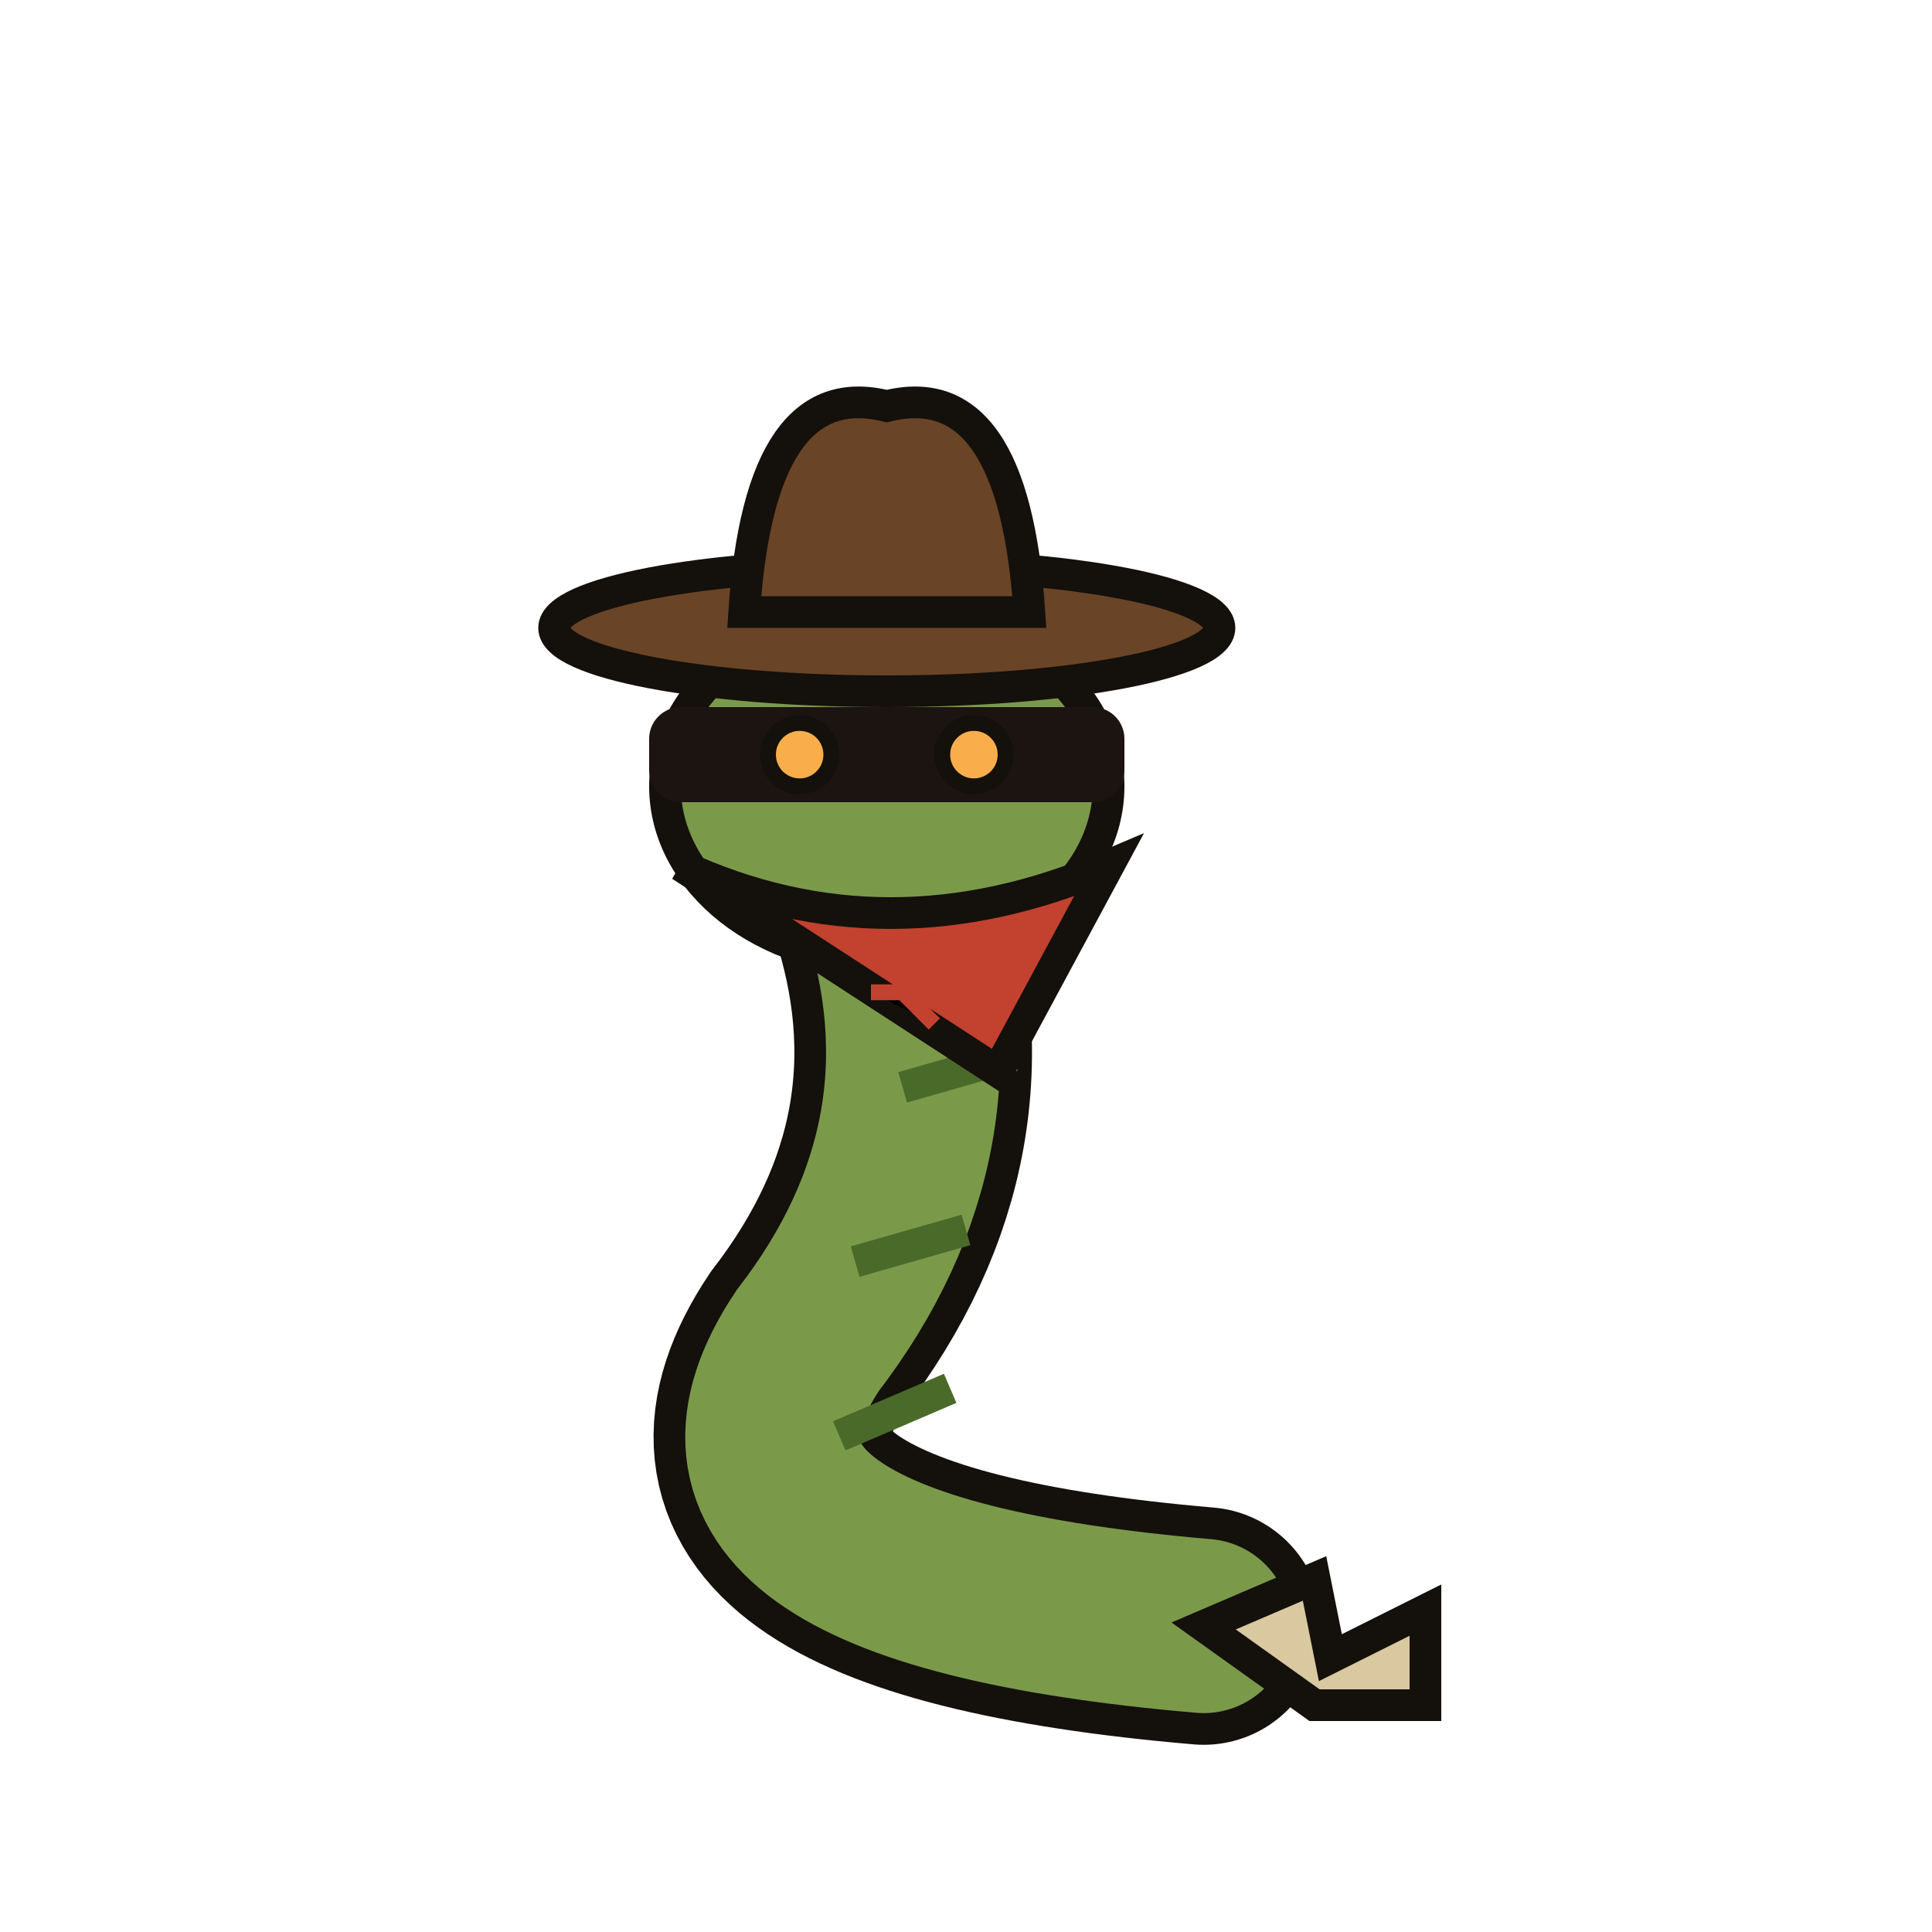
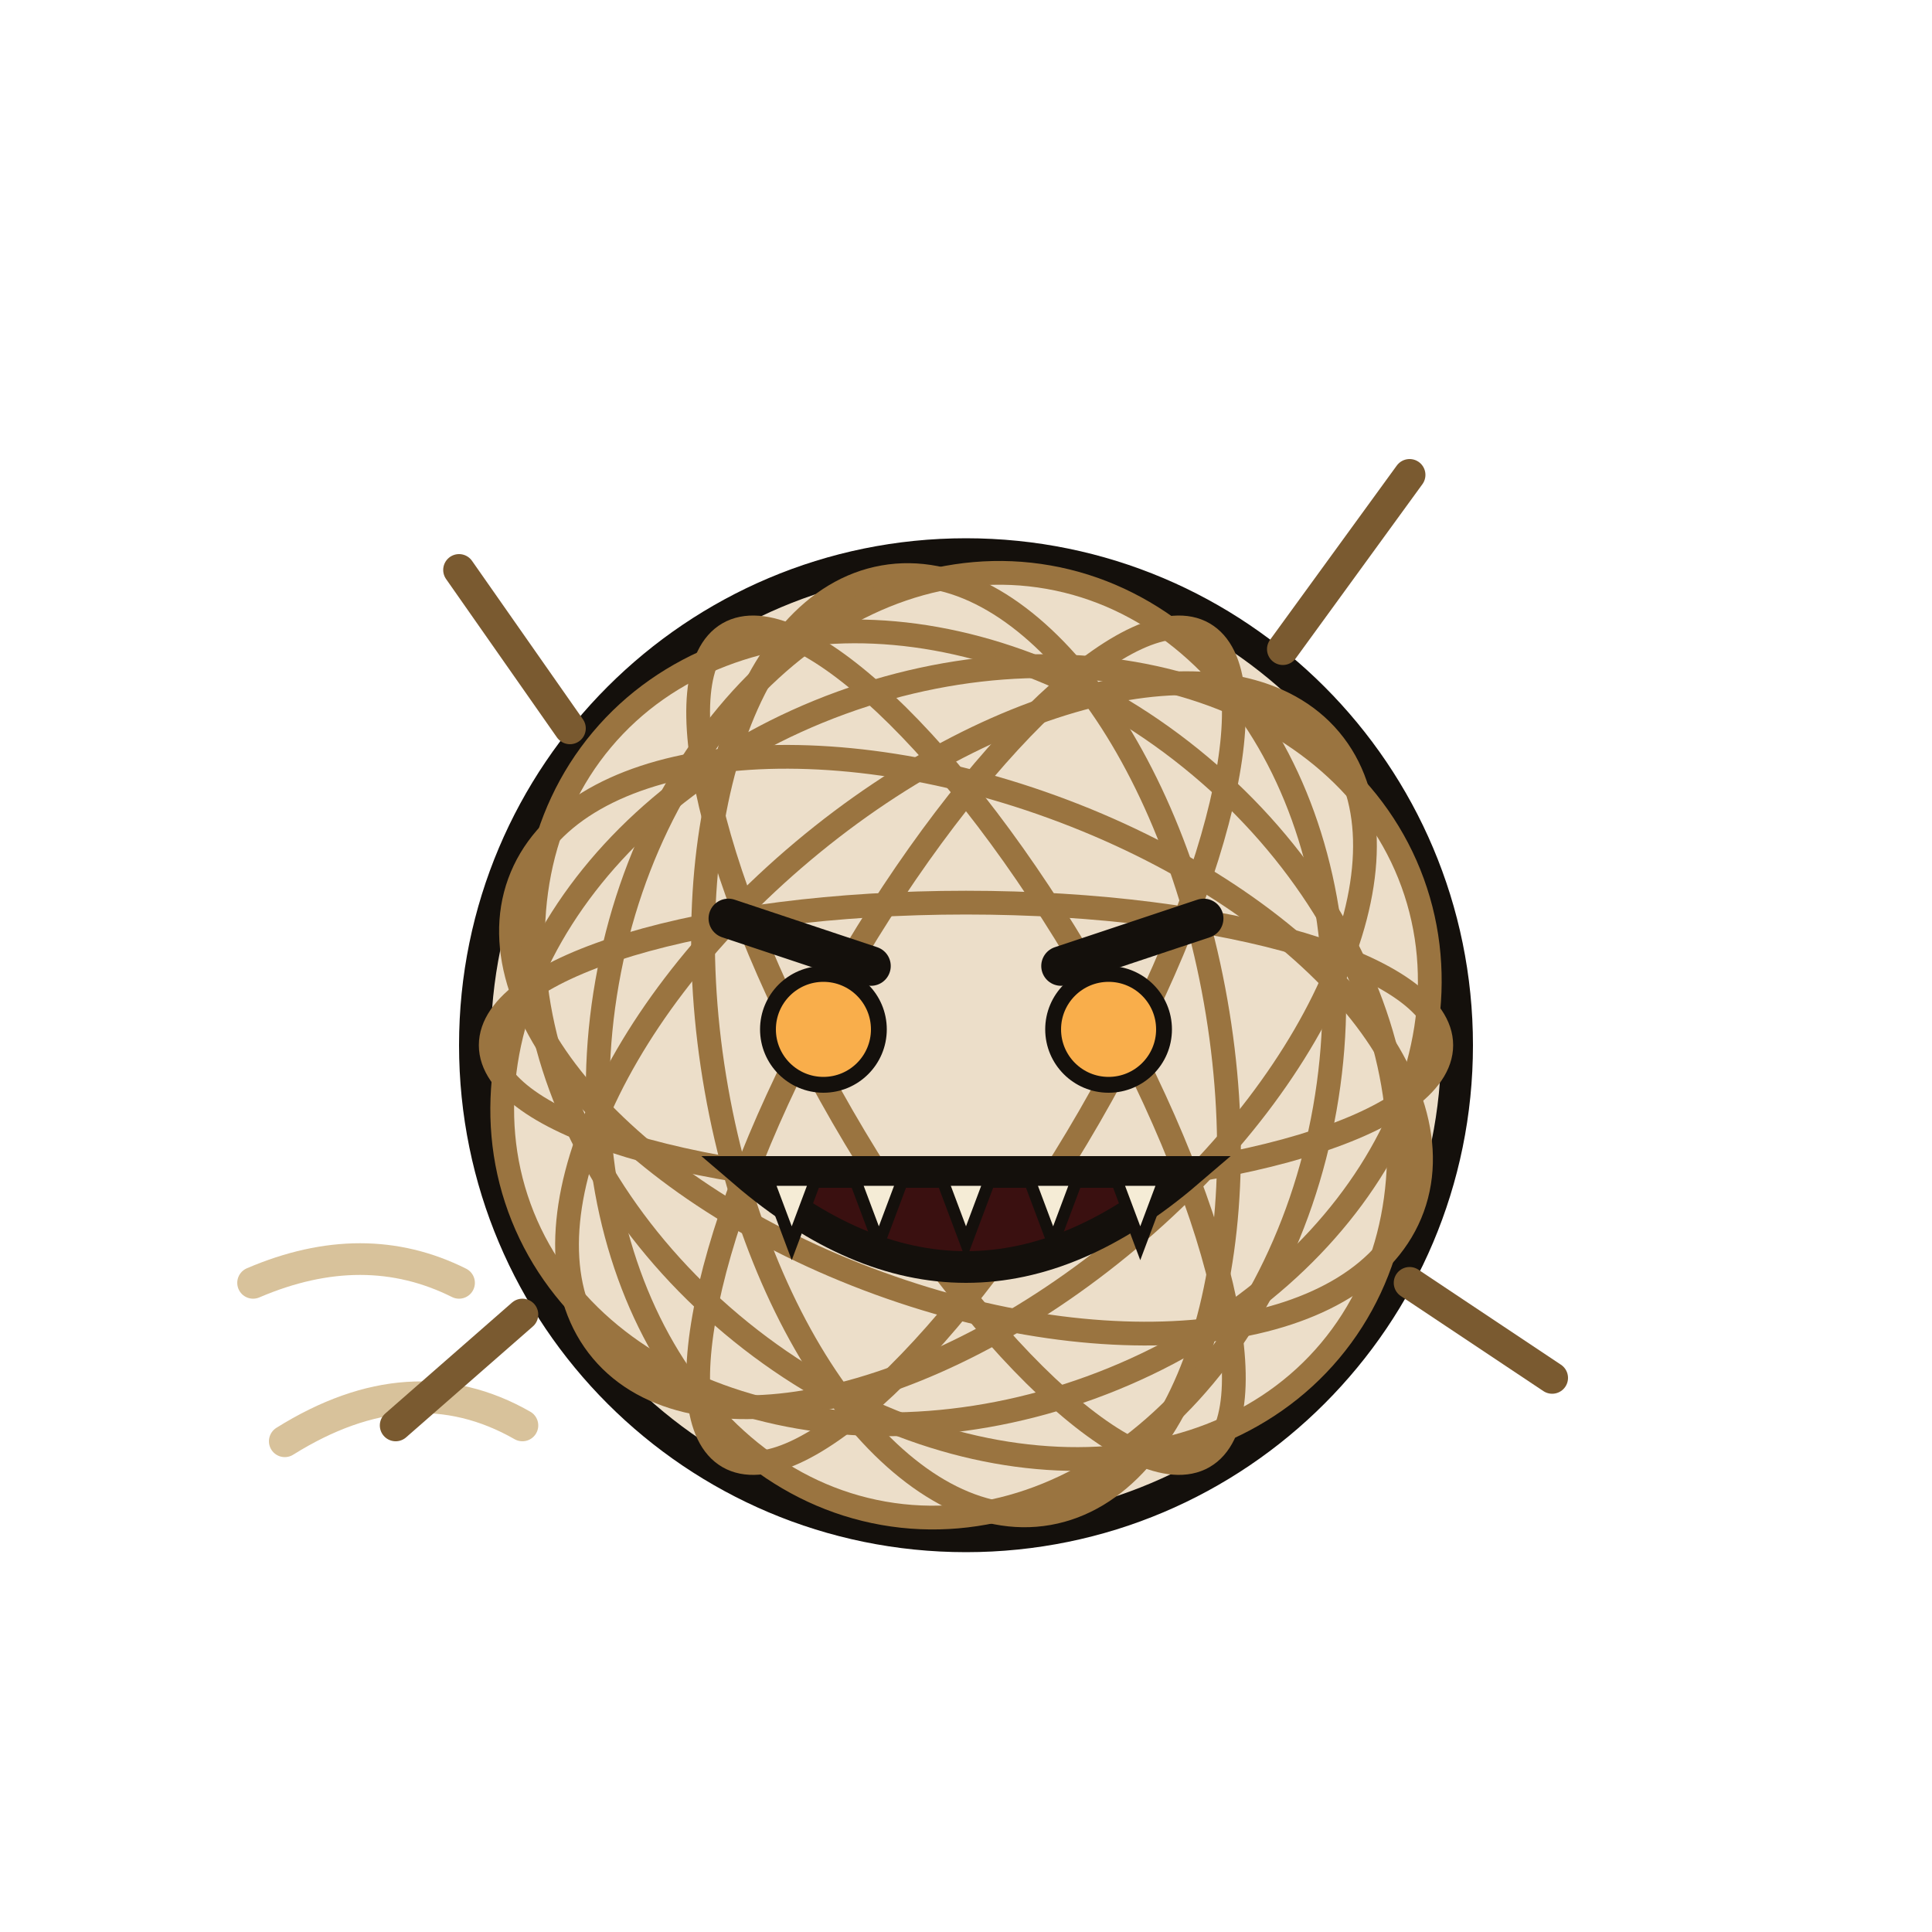
<svg xmlns="http://www.w3.org/2000/svg" viewBox="0 0 200 200" width="200" height="200">
  <defs />
-   <g transform="translate(100 106) scale(0.820)">
-     <path d="M30,76 Q-40,70 -20,40 Q0,14 -10,-16" fill="none" stroke="#14100c" stroke-width="30" stroke-linecap="round" />
-     <path d="M30,76 Q-40,70 -20,40 Q0,14 -10,-16" fill="none" stroke="#7a9a4a" stroke-width="22" stroke-linecap="round" />
-     <path d="M-16,52 L-2,46 M-14,30 L0,26 M-8,8 L6,4" stroke="#4a6a2a" stroke-width="4" />
-     <path d="M30,76 L44,70 L46,80 L58,74 L58,86 L44,86 Z" fill="#d9c8a0" stroke="#14100c" stroke-width="4" />
-     <ellipse cx="-10" cy="-30" rx="28" ry="22" fill="#7a9a4a" stroke="#14100c" stroke-width="4" />
-     <rect x="-40" y="-40" width="60" height="12" rx="4" fill="#1c1410" />
-     <circle cx="-21" cy="-34" r="4" fill="#f9ae4b" stroke="#14100c" stroke-width="2" />
-     <circle cx="1" cy="-34" r="4" fill="#f9ae4b" stroke="#14100c" stroke-width="2" />
-     <path d="M-36,-20 Q-10,-8 18,-20 L4,6 Z" fill="#c2412f" stroke="#14100c" stroke-width="4" />
-     <ellipse cx="-10" cy="-50" rx="42" ry="8" fill="#6a4426" stroke="#14100c" stroke-width="4" />
-     <path d="M-28,-52 Q-26,-82 -10,-78 Q6,-82 8,-52 Z" fill="#6a4426" stroke="#14100c" stroke-width="4" />
-     <path d="M-8,-12 L-8,-4 M-12,-4 L-8,-4 L-4,0" stroke="#c2412f" stroke-width="2" />
+   <g transform="translate(100 100) scale(0.820)">
+     <path d="M-86,60 Q-70,50 -56,58 M-90,40 Q-76,34 -64,40" fill="none" stroke="#c8a870" stroke-width="4" stroke-linecap="round" opacity="0.7" />
+     <circle cx="0" cy="10" r="62" fill="#c8a066" fill-opacity="0.35" stroke="#14100c" stroke-width="4" />
+     <ellipse cx="0" cy="10" rx="60" ry="18" transform="rotate(0 0 10)" fill="none" stroke="#9a7440" stroke-width="3" />
+     <ellipse cx="0" cy="10" rx="60" ry="32" transform="rotate(20 0 10)" fill="none" stroke="#9a7440" stroke-width="3" />
+     <ellipse cx="0" cy="10" rx="60" ry="46" transform="rotate(40 0 10)" fill="none" stroke="#9a7440" stroke-width="3" />
+     <ellipse cx="0" cy="10" rx="60" ry="18" transform="rotate(60 0 10)" fill="none" stroke="#9a7440" stroke-width="3" />
+     <ellipse cx="0" cy="10" rx="60" ry="32" transform="rotate(80 0 10)" fill="none" stroke="#9a7440" stroke-width="3" />
+     <ellipse cx="0" cy="10" rx="60" ry="46" transform="rotate(100 0 10)" fill="none" stroke="#9a7440" stroke-width="3" />
+     <ellipse cx="0" cy="10" rx="60" ry="18" transform="rotate(120 0 10)" fill="none" stroke="#9a7440" stroke-width="3" />
+     <ellipse cx="0" cy="10" rx="60" ry="32" transform="rotate(140 0 10)" fill="none" stroke="#9a7440" stroke-width="3" />
+     <ellipse cx="0" cy="10" rx="60" ry="46" transform="rotate(160 0 10)" fill="none" stroke="#9a7440" stroke-width="3" />
+     <path d="M-50,-30 L-64,-50 M40,-40 L56,-62 M56,40 L74,52 M-56,44 L-72,58" stroke="#7a5a30" stroke-width="4" stroke-linecap="round" />
+     <path d="M-30,-6 L-12,0 M30,-6 L12,0" stroke="#14100c" stroke-width="5" stroke-linecap="round" />
+     <circle cx="-18" cy="8" r="7" fill="#f9ae4b" stroke="#14100c" stroke-width="2" />
+     <circle cx="18" cy="8" r="7" fill="#f9ae4b" stroke="#14100c" stroke-width="2" />
+     <path d="M-28,26 Q0,50 28,26 Z" fill="#3a1010" stroke="#14100c" stroke-width="4" />
+     <path d="M-25,27 L-22,35 L-19,27 Z" fill="#f5ecd6" stroke="#14100c" stroke-width="1.5" />
+     <path d="M-14,27 L-11,35 L-8,27 Z" fill="#f5ecd6" stroke="#14100c" stroke-width="1.5" />
+     <path d="M-3,27 L0,35 L3,27 Z" fill="#f5ecd6" stroke="#14100c" stroke-width="1.5" />
+     <path d="M8,27 L11,35 L14,27 Z" fill="#f5ecd6" stroke="#14100c" stroke-width="1.5" />
+     <path d="M19,27 L22,35 L25,27 Z" fill="#f5ecd6" stroke="#14100c" stroke-width="1.5" />
  </g>
</svg>
